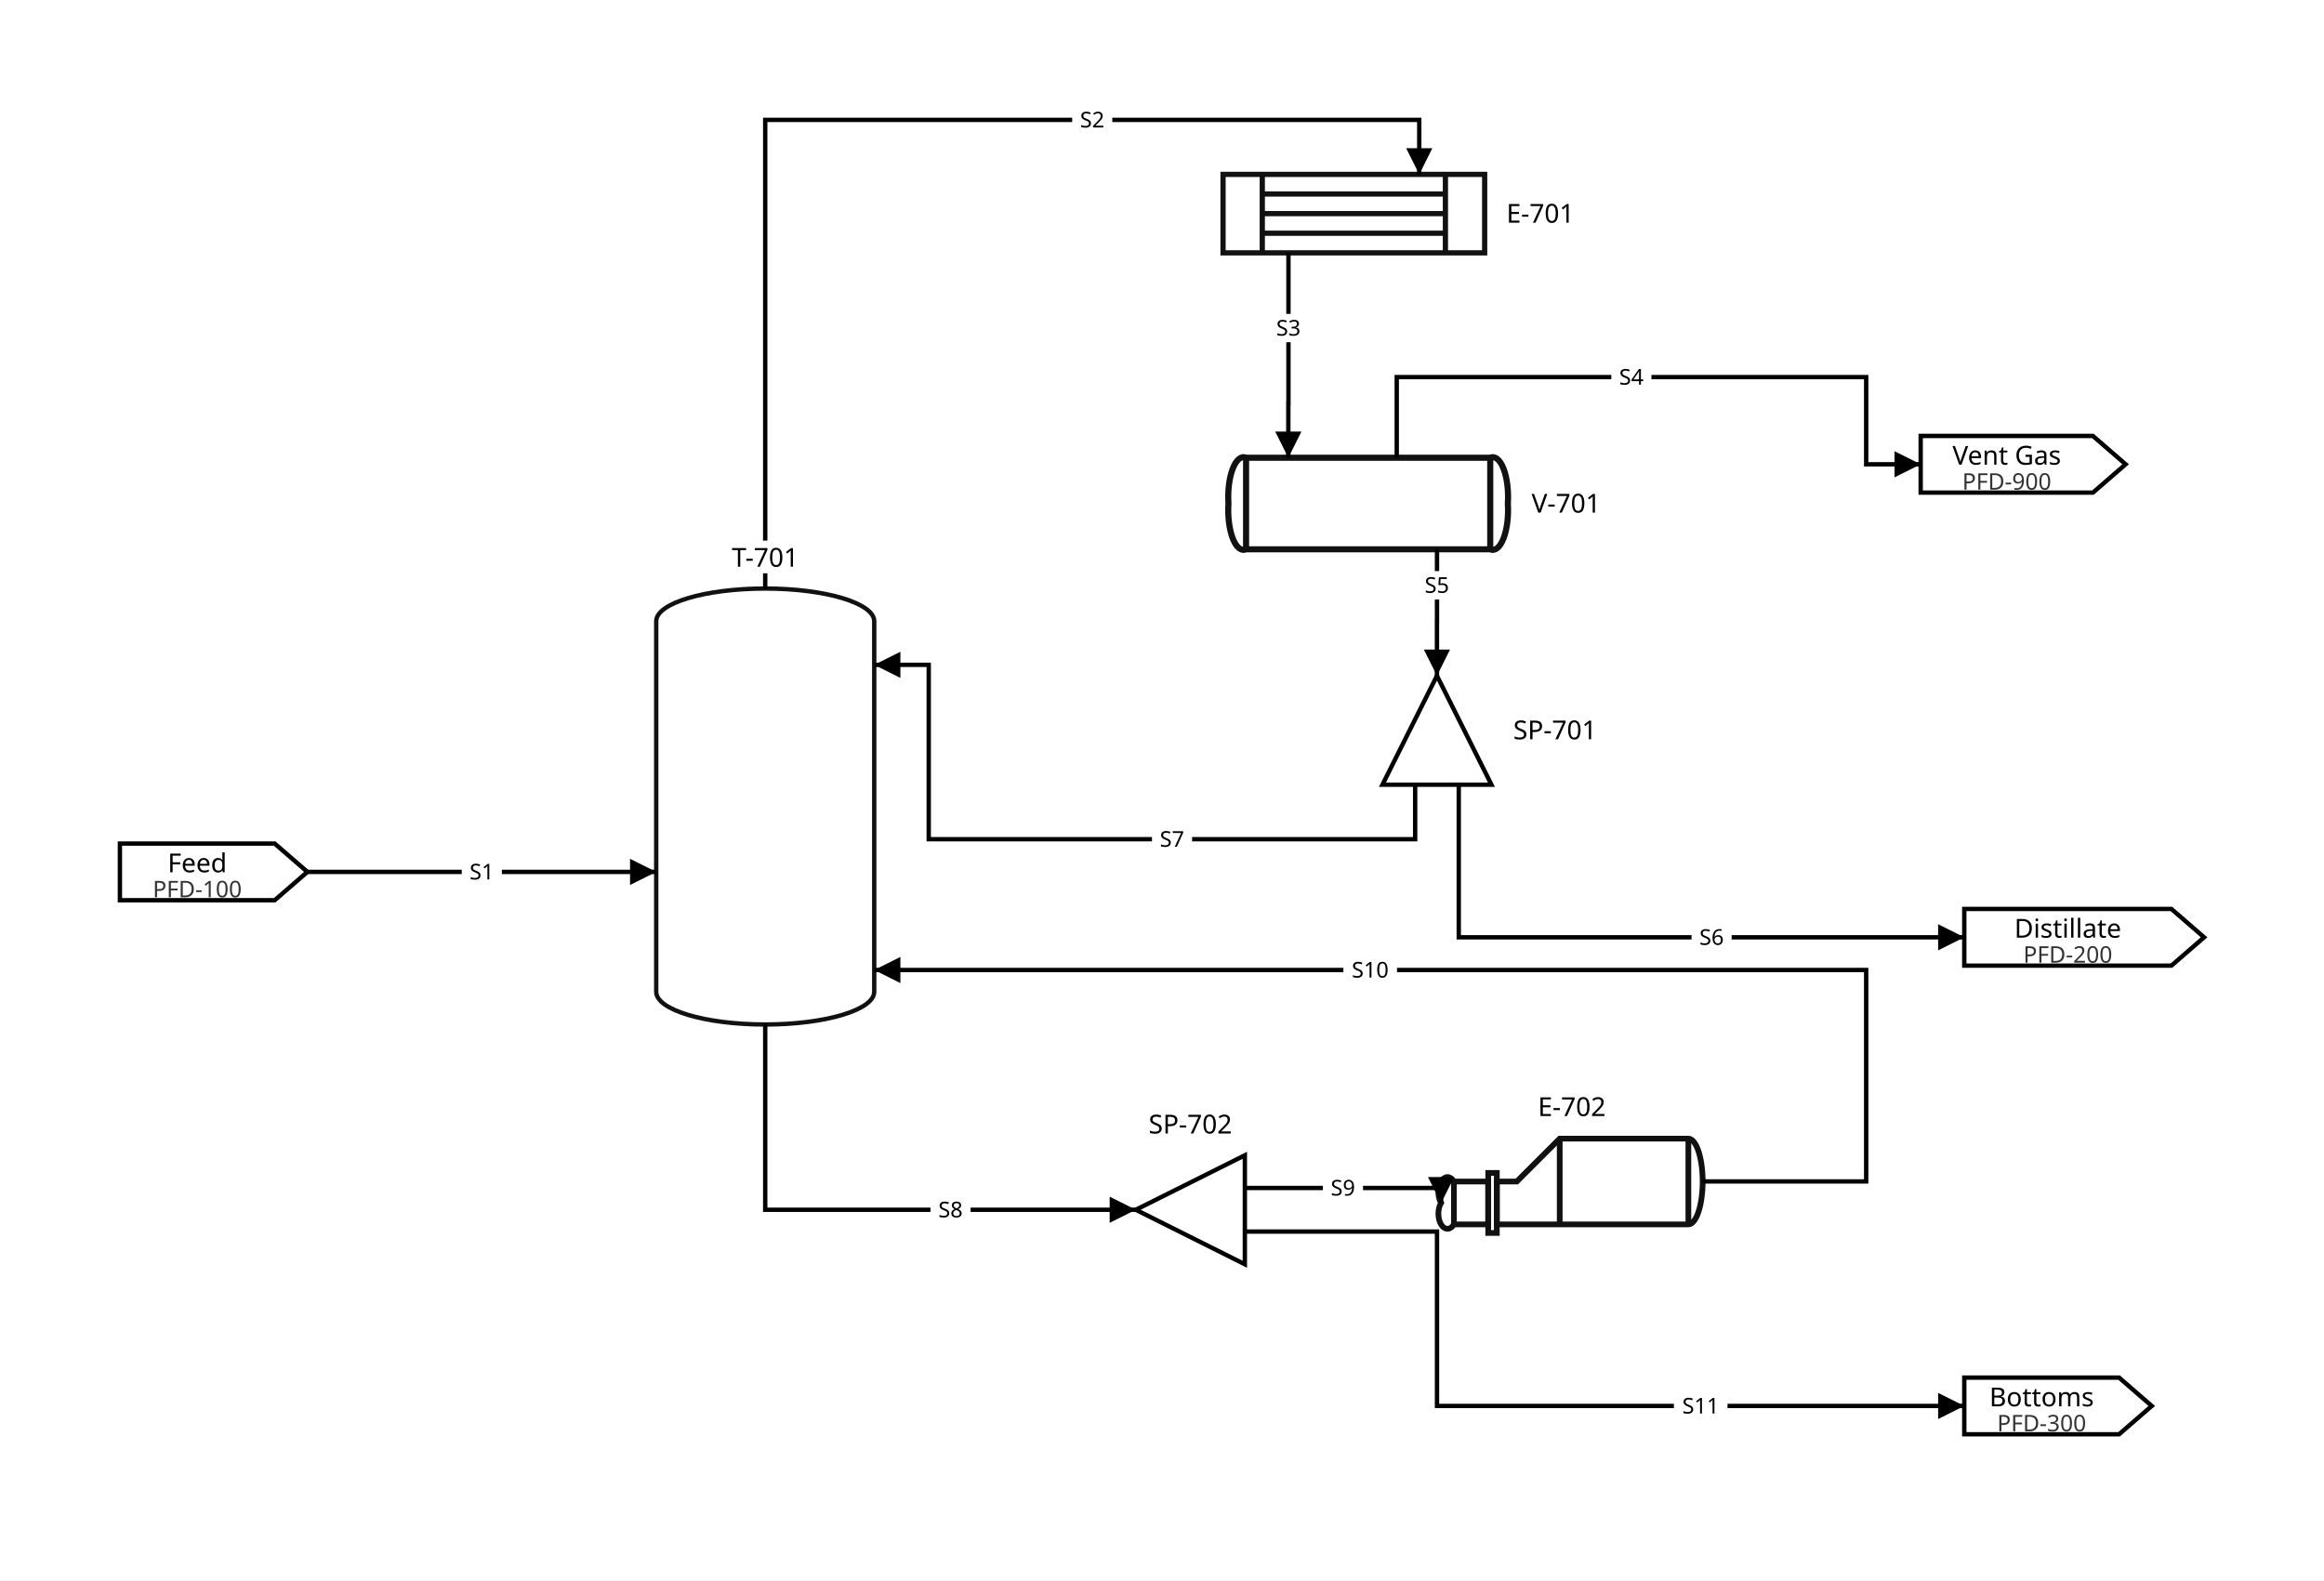
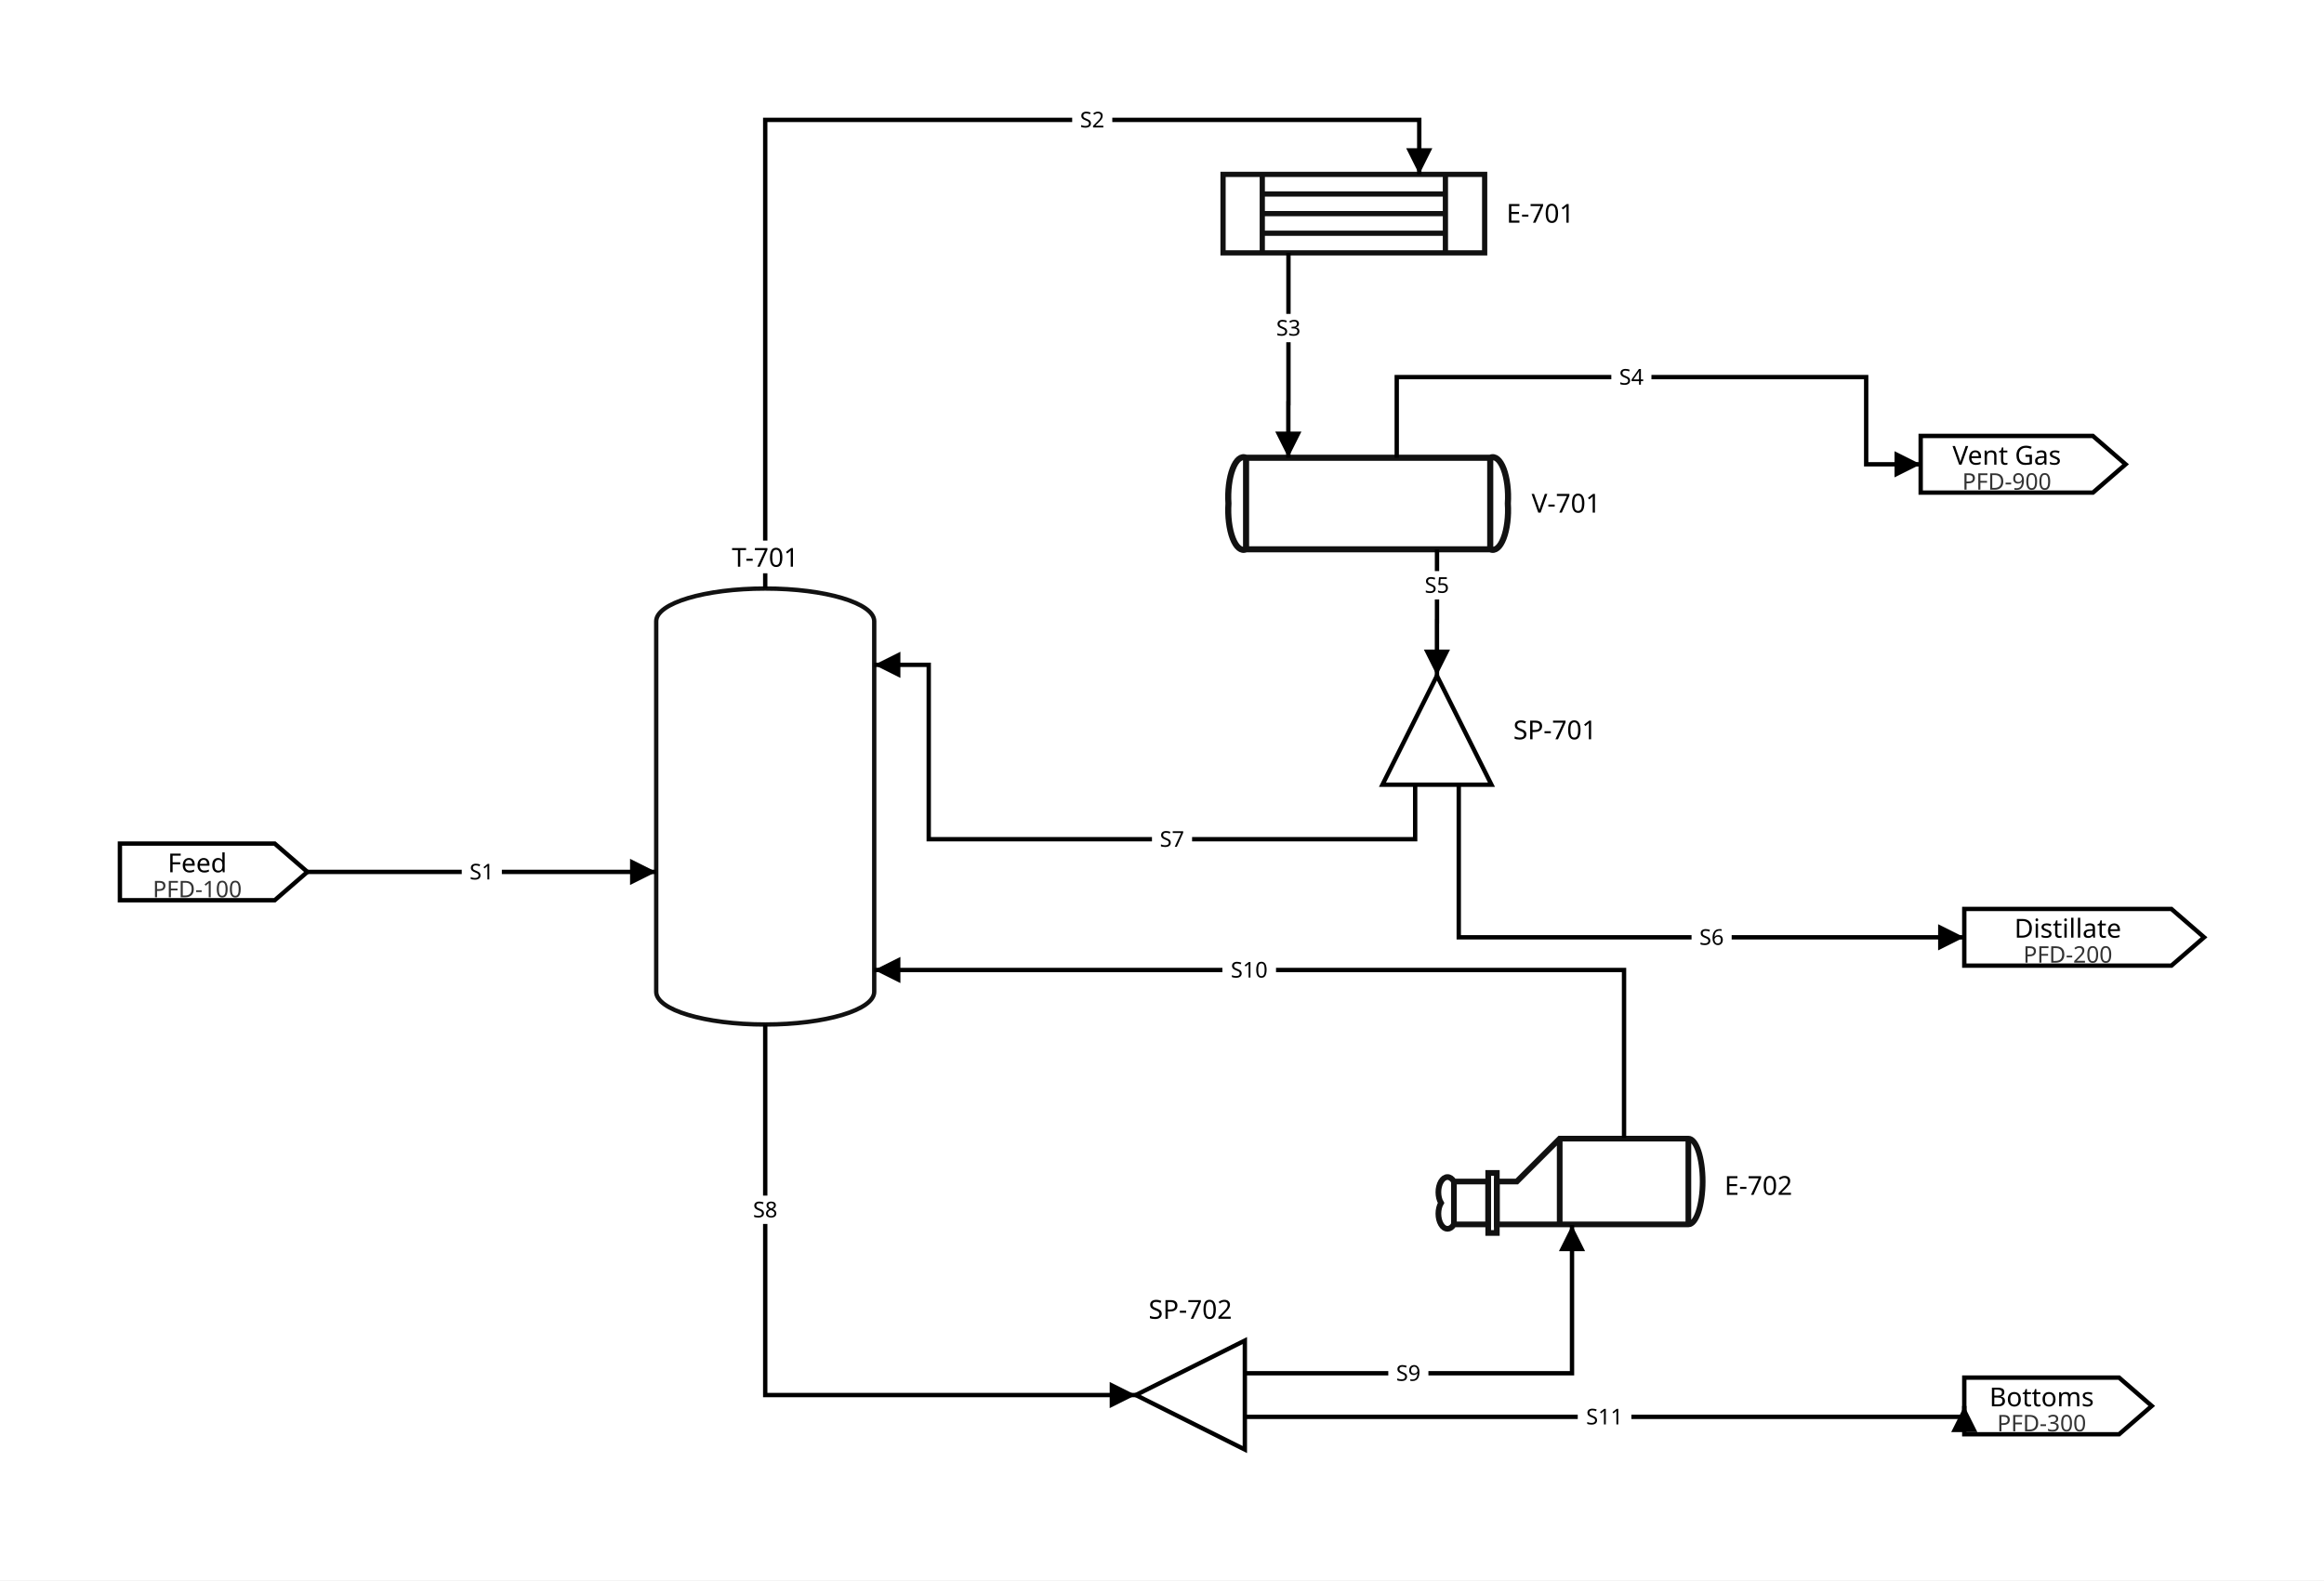
<svg xmlns="http://www.w3.org/2000/svg" width="1066" height="725" viewBox="-1.0 -10.0 1066.0 725.0">
  <rect x="-1.0" y="-10.0" width="1066.0" height="725.0" fill="white" />
  <defs>
    <marker id="arrow_black" viewBox="0 0 10 10" refX="10" refY="5" markerWidth="12" markerHeight="12" markerUnits="userSpaceOnUse" orient="auto-start-reverse">
      <path d="M 0 0 L 10 5 L 0 10 z" fill="black" />
    </marker>
    <symbol id="sym_column" viewBox="0 0 100.0 200.0" overflow="visible">
      <path d="M 0.0 15.0 A 50.0 15.0 0.0 0 1 50.0 0.0 A 50.0 15.0 0.0 0 1 100.0 15.0 L 100.0 185.0 A 50.0 15.0 0.0 0 1 50.0 200.0 A 50.0 15.0 0.0 0 1 0.0 185.0 Z" fill="none" stroke="#111" stroke-width="2.0" />
    </symbol>
    <symbol id="sym_hex_kettle" viewBox="0 0 91.5 33.0" overflow="visible">
      <path d="M 4.5 15.0 L 16.5 15.0 L 16.5 30.0 L 4.5 30.0 A 3.0 5.0 0.0 0 1 0.0 22.5 A 3.0 5.0 0.0 0 1 4.5 15.0 M 19.5 15.0 L 26.5 15.0 L 41.5 0.0 L 86.5 0.0 A 5.0 15.0 0.0 0 1 91.5 15.0 A 5.0 15.0 0.0 0 1 86.5 30.0 L 19.5 30.0 Z M 4.5 15.0 L 4.5 30.0 M 41.5 0.0 L 41.5 30.0 M 86.5 0.0 L 86.5 30.0" fill="none" stroke="#111" stroke-width="2.0" />
      <rect x="16.5" y="12.0" width="3.0" height="21.0" fill="none" stroke="#111" stroke-width="2.0" />
    </symbol>
    <symbol id="sym_hex_straight_tubes" viewBox="0 0 100.0 30.0" overflow="visible">
      <rect x="0.0" y="0.0" width="100.0" height="30.0" fill="none" stroke="#111" stroke-width="2.0" />
      <path d="M 15.0 0.0 L 15.0 30.0 M 85.0 0.0 L 85.0 30.0 M 85.0 7.5 L 15.0 7.5 M 85.0 15.0 L 15.0 15.0 M 85.0 22.5 L 15.0 22.5" fill="none" stroke="#111" stroke-width="2.0" />
    </symbol>
    <symbol id="sym_splitter" viewBox="0 0 50.0 50.0" overflow="visible">
      <polygon points="0,25 50,0 50,50" fill="none" stroke="black" stroke-width="2" />
    </symbol>
    <symbol id="sym_vessel_horizontal" viewBox="0 0 91.5 30.0" overflow="visible">
      <path d="M 5.77 30.0 L 85.77 30.0 A 5.0 13.0 0.0 0 0 91.539 15.0 A 5.0 13.0 0.0 0 0 85.77 0.0 L 5.77 0.0 A 5.0 13.0 0.0 0 0 0.001 15.0 A 5.0 13.0 0.0 0 0 5.77 30.0 Z M 5.77 0.0 L 5.77 30.0 M 85.77 0.0 L 85.77 30.0" fill="none" stroke="#111" stroke-width="2.0" />
    </symbol>
  </defs>
  <g id="units">
    <polygon points="54.0,377 125,377 140,390 125,403 54.0,403" fill="transparent" stroke="black" stroke-width="2" />
    <text x="89.5" y="386" font-family="sans-serif" font-size="12" text-anchor="middle" dominant-baseline="middle">Feed</text>
    <text x="89.5" y="398" font-family="sans-serif" font-size="10.5" text-anchor="middle" dominant-baseline="middle" fill="#333">PFD-100</text>
    <use href="#sym_column" x="300" y="260" width="100.0" height="200.0" />
    <use href="#sym_hex_straight_tubes" x="560" y="70" width="120" height="36" />
    <use href="#sym_vessel_horizontal" x="561.53" y="200" width="130" height="42" />
    <polygon points="880,190 959.0,190 974.0,203 959.0,216 880,216" fill="transparent" stroke="black" stroke-width="2" />
    <text x="919.5" y="199" font-family="sans-serif" font-size="12" text-anchor="middle" dominant-baseline="middle">Vent Gas</text>
    <text x="919.5" y="211" font-family="sans-serif" font-size="10.5" text-anchor="middle" dominant-baseline="middle" fill="#333">PFD-900</text>
    <use href="#sym_splitter" x="633.12" y="300" width="50.0" height="50.0" transform="rotate(90, 658.12, 325)" />
    <polygon points="900,407 995.0,407 1010.0,420 995.0,433 900,433" fill="transparent" stroke="black" stroke-width="2" />
    <text x="947.5" y="416" font-family="sans-serif" font-size="12" text-anchor="middle" dominant-baseline="middle">Distillate</text>
    <text x="947.5" y="428" font-family="sans-serif" font-size="10.5" text-anchor="middle" dominant-baseline="middle" fill="#333">PFD-200</text>
-     <use href="#sym_splitter" x="520" y="520" width="50.0" height="50.0" />
+     <use href="#sym_splitter" x="520" y="605" width="50.0" height="50.0" />
    <use href="#sym_hex_kettle" x="660" y="512" width="120" height="44" />
    <polygon points="900,622 971.0,622 986.0,635 971.0,648 900,648" fill="transparent" stroke="black" stroke-width="2" />
    <text x="935.5" y="631" font-family="sans-serif" font-size="12" text-anchor="middle" dominant-baseline="middle">Bottoms</text>
    <text x="935.5" y="643" font-family="sans-serif" font-size="10.5" text-anchor="middle" dominant-baseline="middle" fill="#333">PFD-300</text>
  </g>
  <g id="streams">
    <path d="M 140.0,390.0 L 300.0,390.0" fill="none" stroke="black" stroke-width="2" marker-end="url(#arrow_black)" />
    <path d="M 350.0,260.0 L 350.0,45.0 L 650.0,45.0 L 650.0,70.0" fill="none" stroke="black" stroke-width="2" marker-end="url(#arrow_black)" />
    <path d="M 590.0,106.0 L 590.0,175.0 L 589.945,175.0 L 589.945,200.0" fill="none" stroke="black" stroke-width="2" marker-end="url(#arrow_black)" />
    <path d="M 639.672,200.0 L 639.672,163.0 L 855.0,163.0 L 855.0,203.0 L 880,203.0" fill="none" stroke="black" stroke-width="2" marker-end="url(#arrow_black)" />
    <path d="M 658.142,242.0 L 658.142,275.0 L 658.12,275.0 L 658.12,300.0" fill="none" stroke="black" stroke-width="2" marker-end="url(#arrow_black)" />
    <path d="M 668.12,350.0 L 668.12,420.0 L 900,420.0" fill="none" stroke="black" stroke-width="2" marker-end="url(#arrow_black)" />
    <path d="M 648.12,350.0 L 648.12,375.0 L 425.0,375.0 L 425.0,295.0 L 400.0,295.0" fill="none" stroke="black" stroke-width="2" marker-end="url(#arrow_black)" />
-     <path d="M 350.0,460.0 L 350.0,545.0 L 520.0,545.0" fill="none" stroke="black" stroke-width="2" marker-end="url(#arrow_black)" />
-     <path d="M 570.0,535.0 L 660.0,535.0 L 660.0,542.0" fill="none" stroke="black" stroke-width="2" marker-end="url(#arrow_black)" />
-     <path d="M 780.0,532.0 L 855.0,532.0 L 855.0,435.0 L 400.0,435.0" fill="none" stroke="black" stroke-width="2" marker-end="url(#arrow_black)" />
-     <path d="M 570.0,555.0 L 658.142,555.0 L 658.142,635.0 L 900,635.0" fill="none" stroke="black" stroke-width="2" marker-end="url(#arrow_black)" />
+     <path d="M 350.0,460.0 L 350.0,630.0 L 520.0,630.0" fill="none" stroke="black" stroke-width="2" marker-end="url(#arrow_black)" />
+     <path d="M 570.0,620.0 L 720.066,620.0 L 720.066,552.0" fill="none" stroke="black" stroke-width="2" marker-end="url(#arrow_black)" />
+     <path d="M 743.934,512.0 L 743.934,435.0 L 400.0,435.0" fill="none" stroke="black" stroke-width="2" marker-end="url(#arrow_black)" />
+     <path d="M 570.0,640.0 L 900.0,640.0 L 900,635.0" fill="none" stroke="black" stroke-width="2" marker-end="url(#arrow_black)" />
    <rect x="210.8" y="383.5" width="18.4" height="13.0" fill="white" />
    <text x="220.0" y="390.0" font-family="sans-serif" font-size="10" text-anchor="middle" dominant-baseline="middle" fill="black">S1</text>
    <rect x="490.8" y="38.5" width="18.4" height="13.0" fill="white" />
    <text x="500.0" y="45.0" font-family="sans-serif" font-size="10" text-anchor="middle" dominant-baseline="middle" fill="black">S2</text>
    <rect x="580.8" y="134.0" width="18.4" height="13.0" fill="white" />
    <text x="590.0" y="140.5" font-family="sans-serif" font-size="10" text-anchor="middle" dominant-baseline="middle" fill="black">S3</text>
    <rect x="738.1" y="156.5" width="18.4" height="13.0" fill="white" />
    <text x="747.3" y="163.0" font-family="sans-serif" font-size="10" text-anchor="middle" dominant-baseline="middle" fill="black">S4</text>
    <rect x="648.9" y="252.0" width="18.4" height="13.0" fill="white" />
    <text x="658.1" y="258.5" font-family="sans-serif" font-size="10" text-anchor="middle" dominant-baseline="middle" fill="black">S5</text>
    <rect x="774.9" y="413.5" width="18.4" height="13.0" fill="white" />
    <text x="784.1" y="420.0" font-family="sans-serif" font-size="10" text-anchor="middle" dominant-baseline="middle" fill="black">S6</text>
    <rect x="527.4" y="368.5" width="18.4" height="13.0" fill="white" />
    <text x="536.6" y="375.0" font-family="sans-serif" font-size="10" text-anchor="middle" dominant-baseline="middle" fill="black">S7</text>
-     <rect x="425.8" y="538.5" width="18.4" height="13.0" fill="white" />
-     <text x="435.0" y="545.0" font-family="sans-serif" font-size="10" text-anchor="middle" dominant-baseline="middle" fill="black">S8</text>
-     <rect x="605.8" y="528.5" width="18.4" height="13.0" fill="white" />
-     <text x="615.0" y="535.0" font-family="sans-serif" font-size="10" text-anchor="middle" dominant-baseline="middle" fill="black">S9</text>
-     <rect x="615.2" y="428.5" width="24.6" height="13.0" fill="white" />
-     <text x="627.5" y="435.0" font-family="sans-serif" font-size="10" text-anchor="middle" dominant-baseline="middle" fill="black">S10</text>
-     <rect x="766.8" y="628.5" width="24.6" height="13.0" fill="white" />
-     <text x="779.1" y="635.0" font-family="sans-serif" font-size="10" text-anchor="middle" dominant-baseline="middle" fill="black">S11</text>
+     <rect x="340.8" y="538.5" width="18.4" height="13.0" fill="white" />
+     <text x="350.0" y="545.0" font-family="sans-serif" font-size="10" text-anchor="middle" dominant-baseline="middle" fill="black">S8</text>
+     <rect x="635.8" y="613.5" width="18.4" height="13.0" fill="white" />
+     <text x="645.0" y="620.0" font-family="sans-serif" font-size="10" text-anchor="middle" dominant-baseline="middle" fill="black">S9</text>
+     <rect x="559.7" y="428.5" width="24.6" height="13.0" fill="white" />
+     <text x="572.0" y="435.0" font-family="sans-serif" font-size="10" text-anchor="middle" dominant-baseline="middle" fill="black">S10</text>
+     <rect x="722.7" y="633.5" width="24.6" height="13.0" fill="white" />
+     <text x="735.0" y="640.0" font-family="sans-serif" font-size="10" text-anchor="middle" dominant-baseline="middle" fill="black">S11</text>
  </g>
  <g id="unit_labels">
    <rect x="329.5" y="238.0" width="41.0" height="15.0" fill="white" />
    <text x="350.0" y="250" font-family="sans-serif" font-size="12" text-anchor="middle" dominant-baseline="baseline">T-701</text>
    <rect x="690.0" y="80.5" width="41.0" height="15.0" fill="white" />
    <text x="690" y="88.0" font-family="sans-serif" font-size="12" text-anchor="start" dominant-baseline="middle">E-701</text>
    <rect x="701.5" y="213.5" width="41.0" height="15.0" fill="white" />
    <text x="701.53" y="221.0" font-family="sans-serif" font-size="12" text-anchor="start" dominant-baseline="middle">V-701</text>
    <rect x="693.1" y="317.5" width="47.6" height="15.0" fill="white" />
    <text x="693.12" y="325.0" font-family="sans-serif" font-size="12" text-anchor="start" dominant-baseline="middle">SP-701</text>
-     <rect x="521.2" y="498.0" width="47.6" height="15.0" fill="white" />
-     <text x="545.0" y="510" font-family="sans-serif" font-size="12" text-anchor="middle" dominant-baseline="baseline">SP-702</text>
-     <rect x="699.5" y="490.0" width="41.0" height="15.0" fill="white" />
-     <text x="720.0" y="502" font-family="sans-serif" font-size="12" text-anchor="middle" dominant-baseline="baseline">E-702</text>
+     <rect x="521.2" y="583.0" width="47.6" height="15.0" fill="white" />
+     <text x="545.0" y="595" font-family="sans-serif" font-size="12" text-anchor="middle" dominant-baseline="baseline">SP-702</text>
+     <rect x="790.0" y="526.5" width="41.0" height="15.0" fill="white" />
+     <text x="790" y="534.0" font-family="sans-serif" font-size="12" text-anchor="start" dominant-baseline="middle">E-702</text>
  </g>
</svg>
